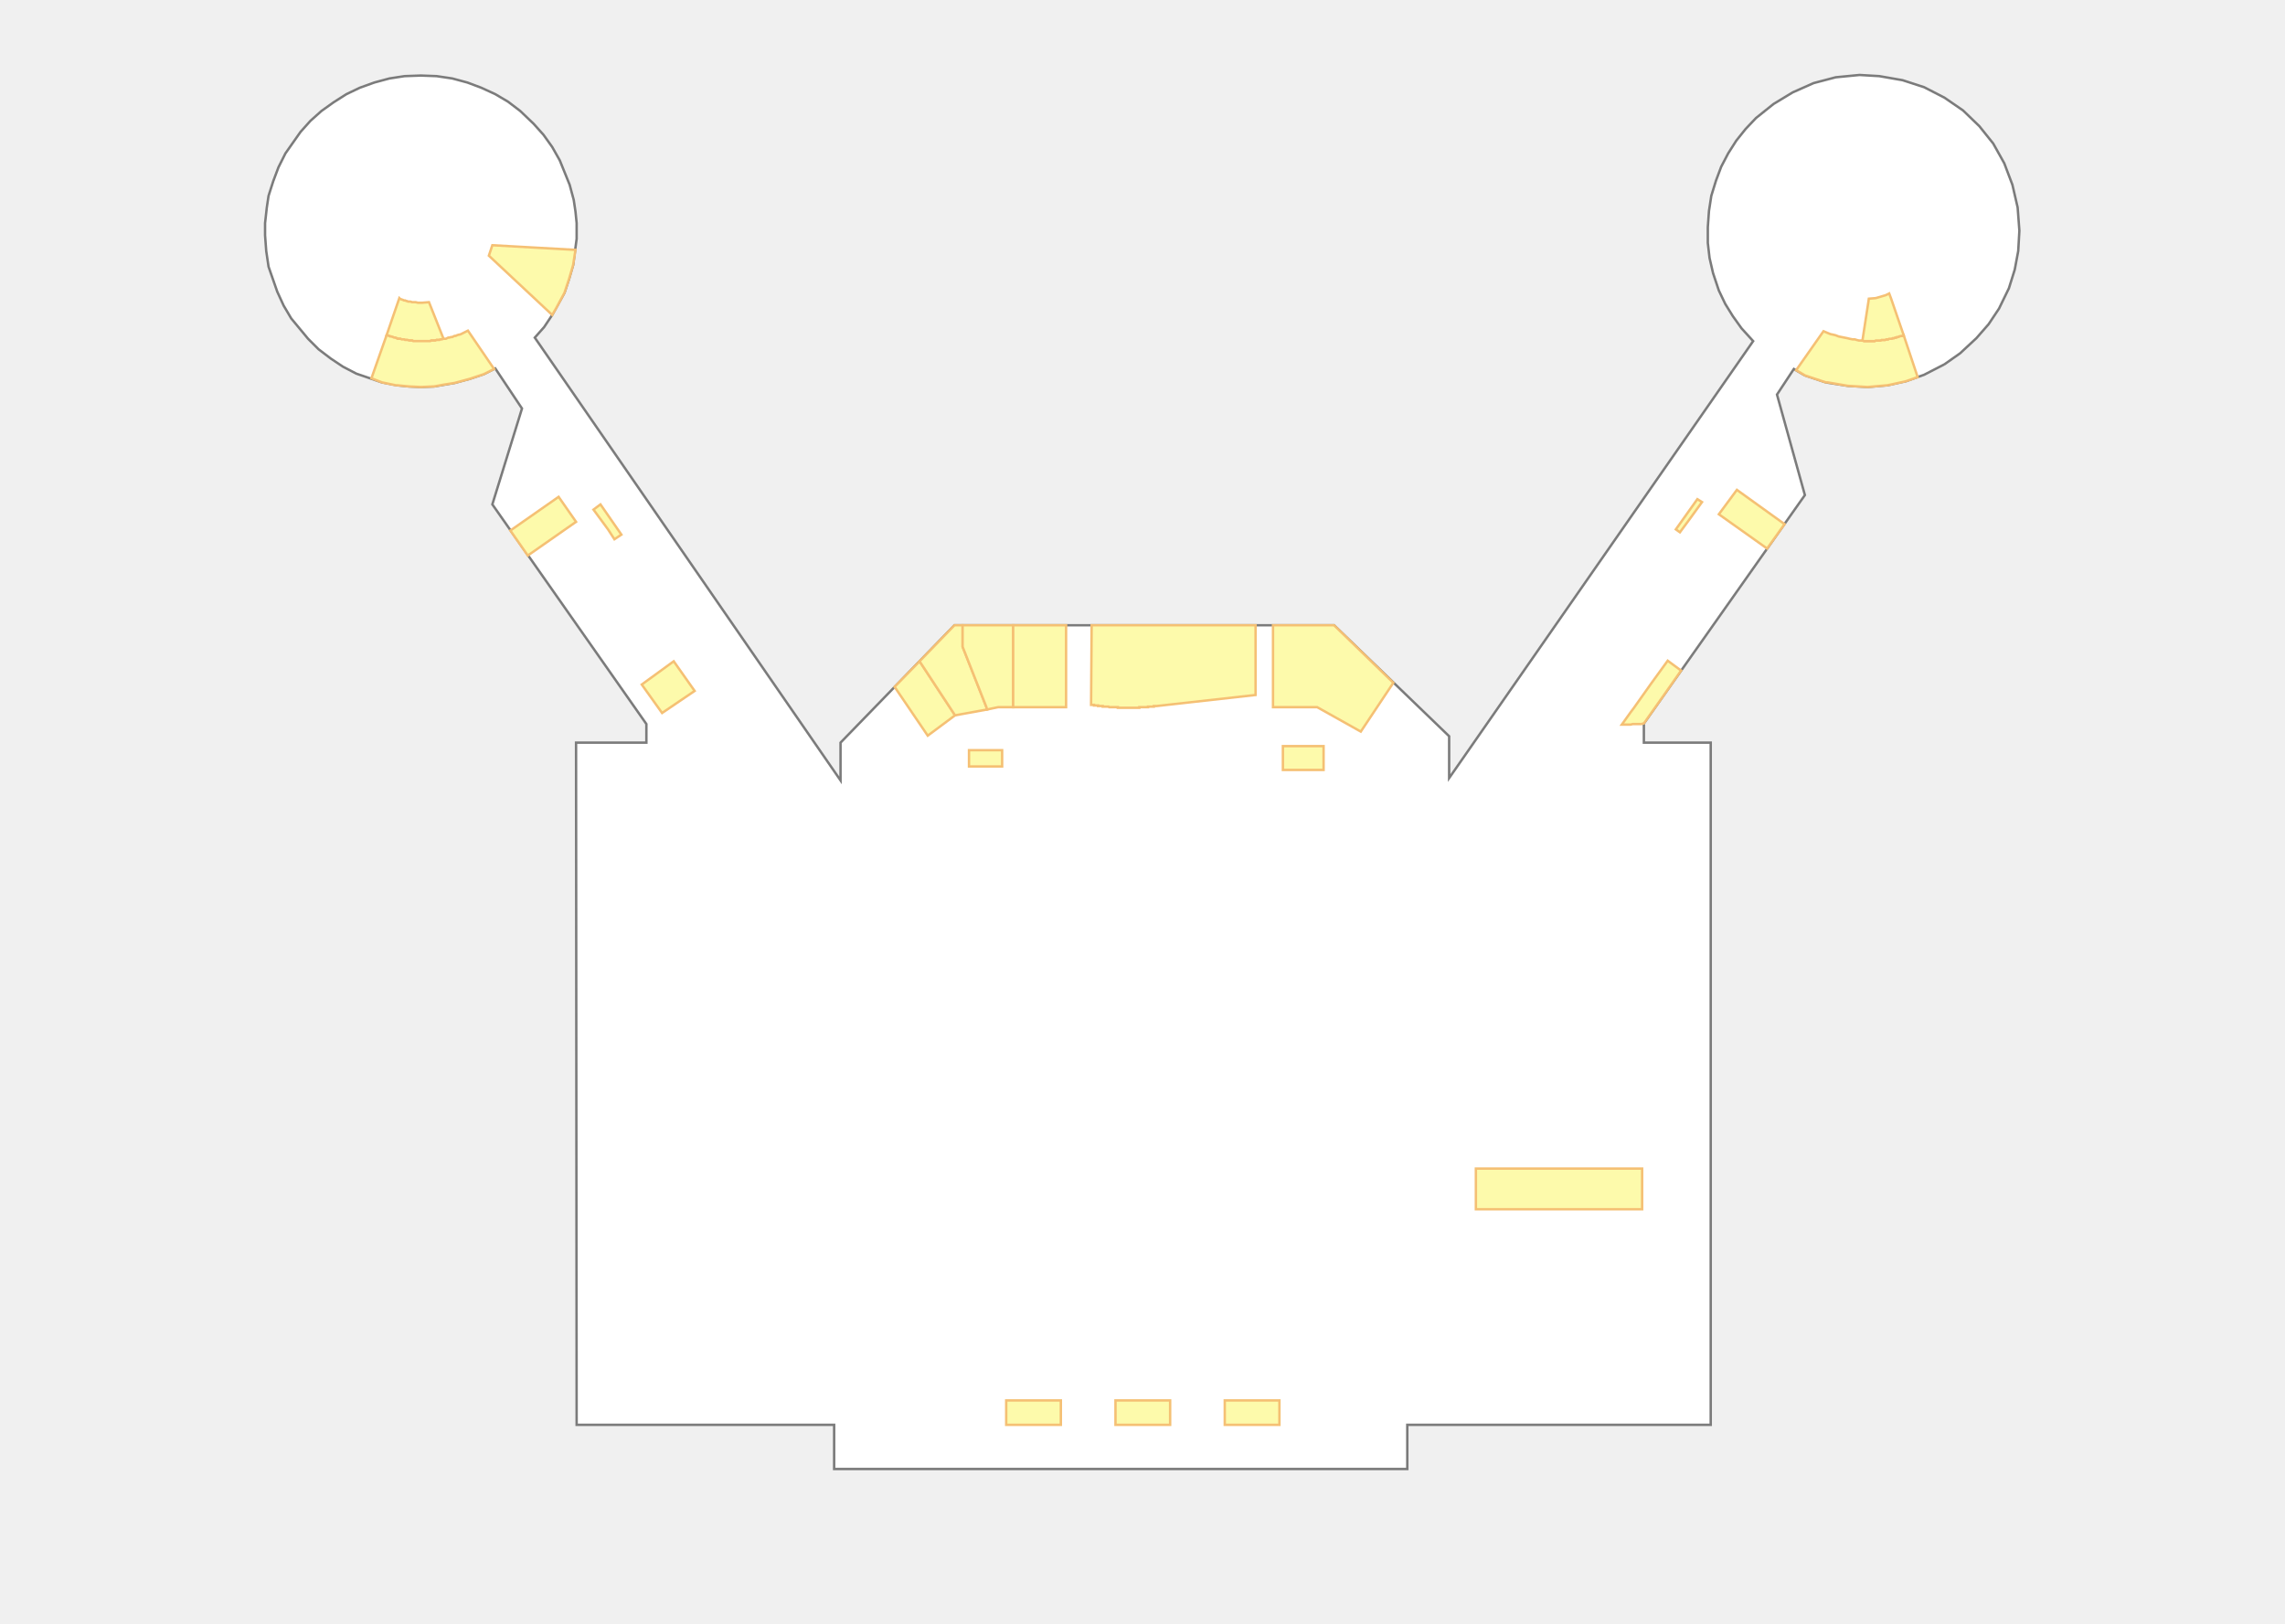
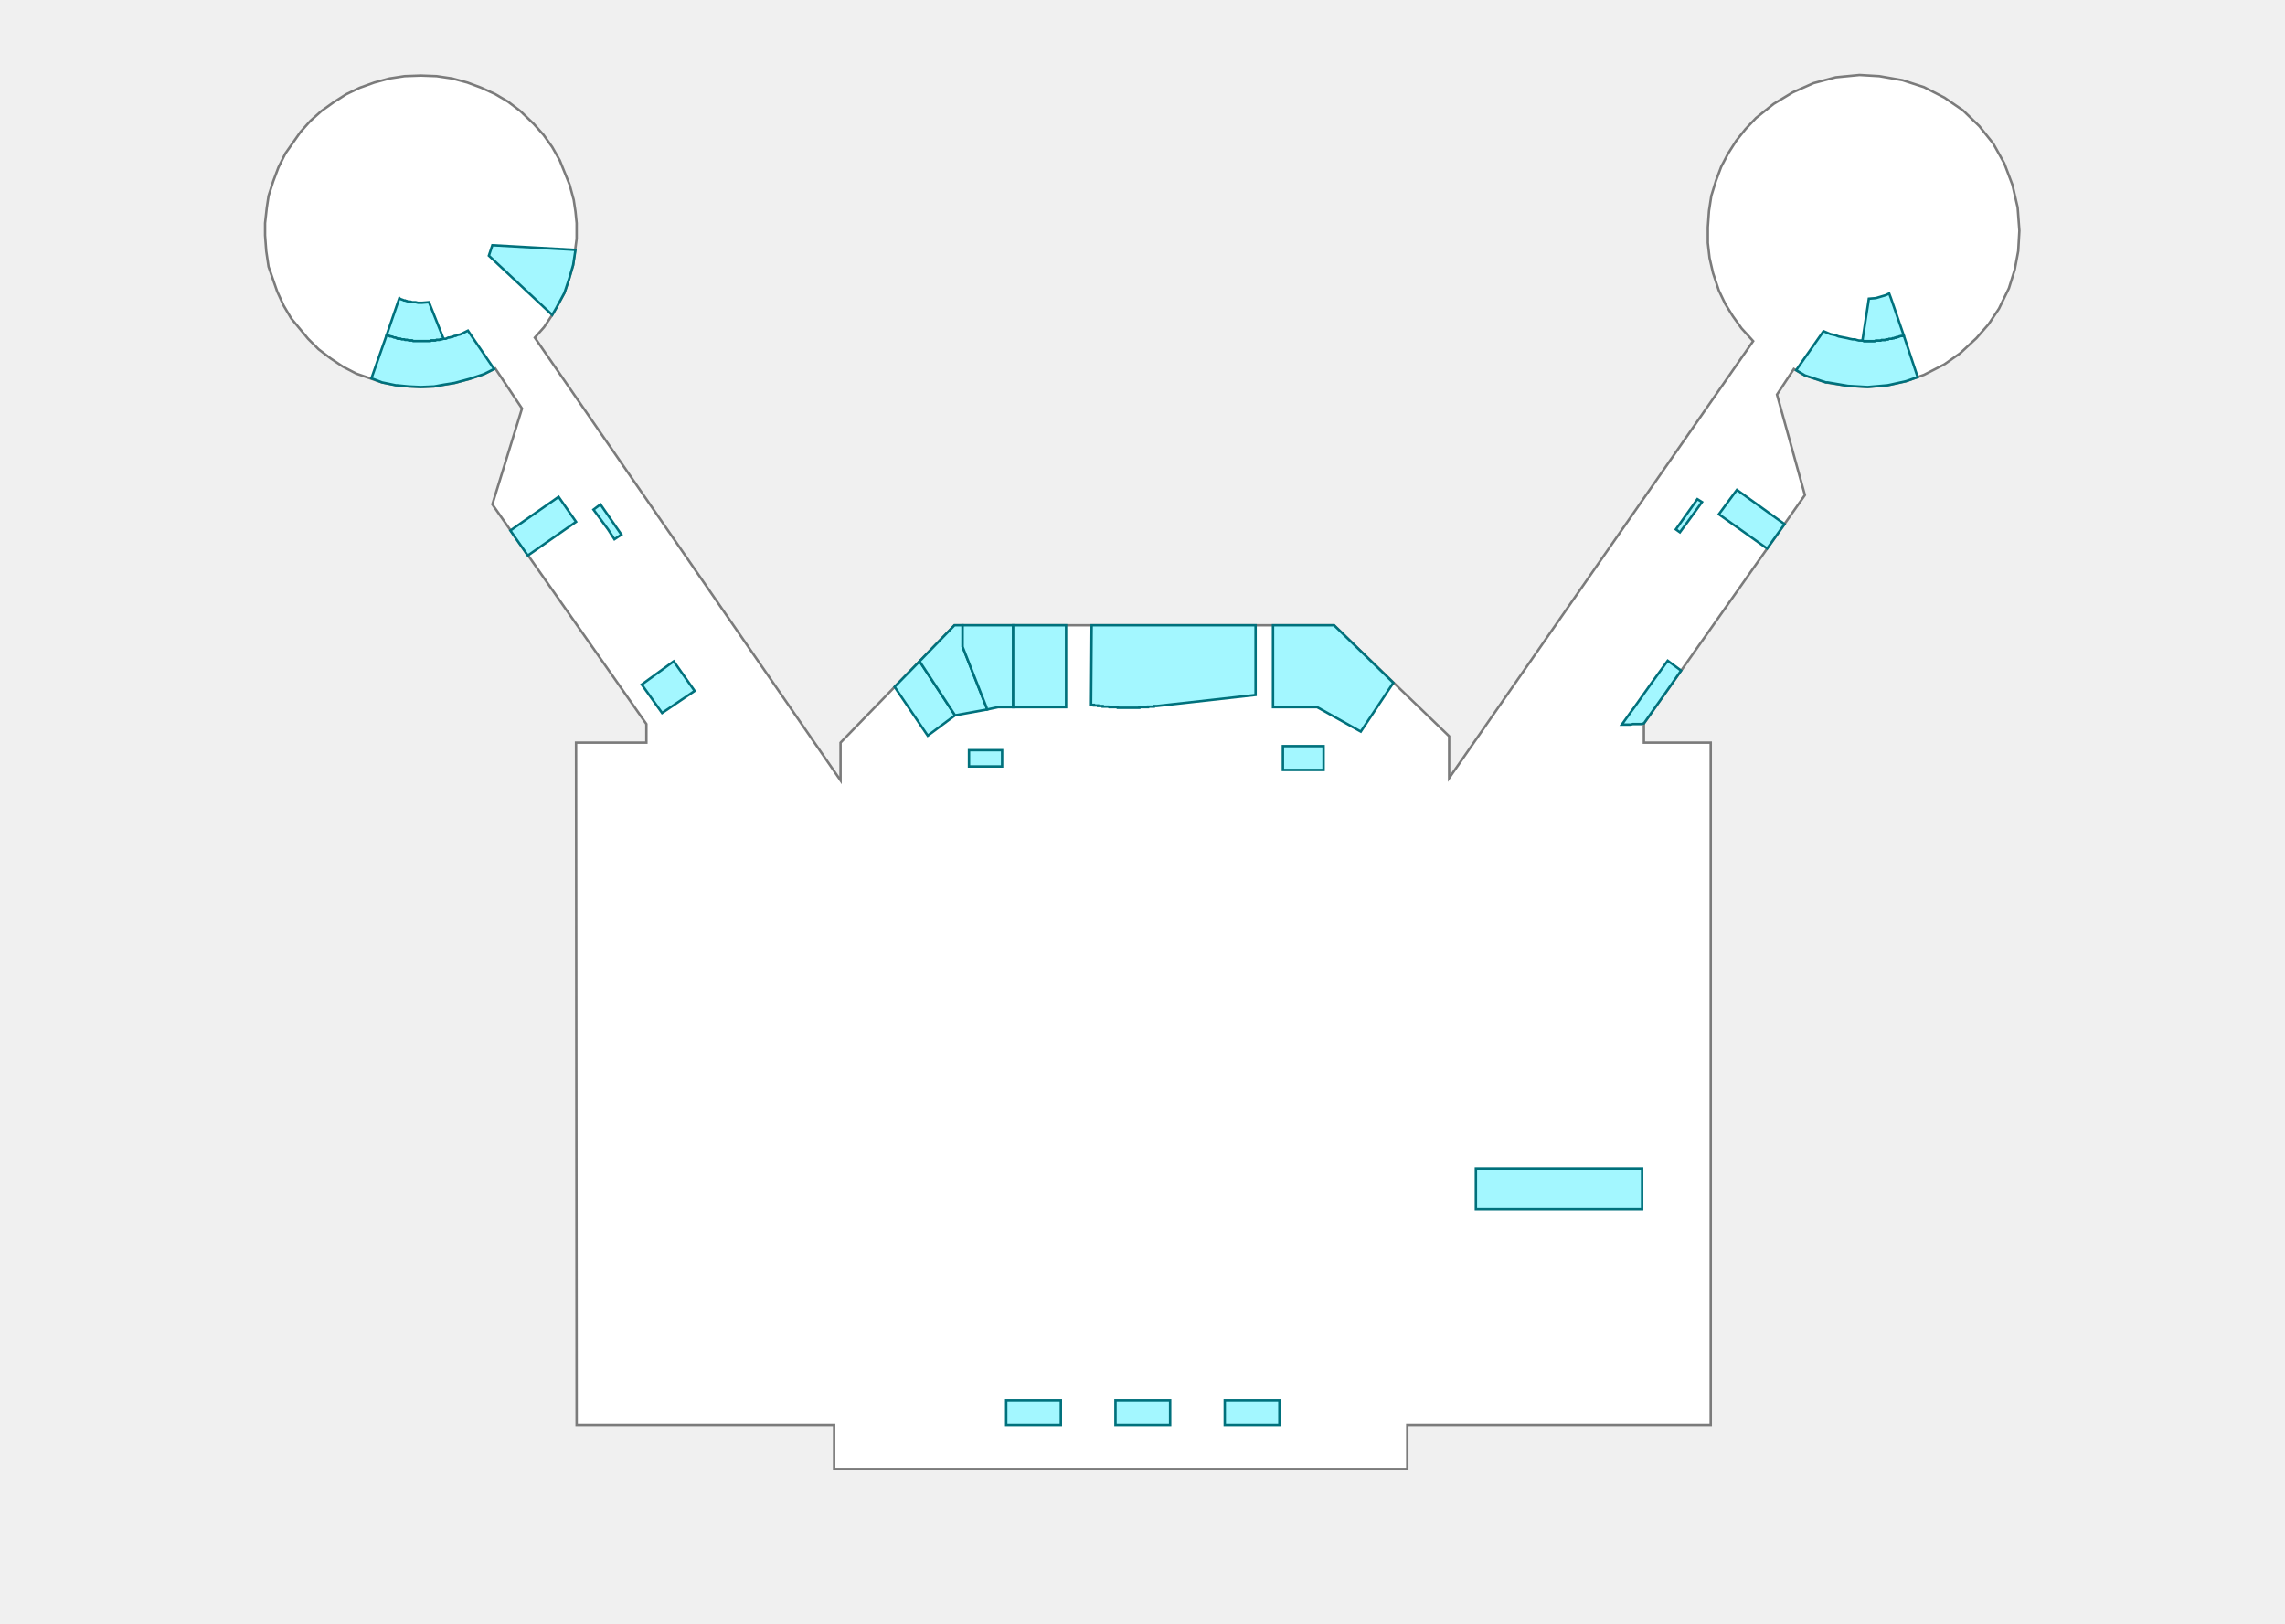
<svg xmlns="http://www.w3.org/2000/svg" width="943.512pt" height="670.507pt" viewBox="0 0 943.512 670.507" enable-background="new 0 0 943.512 670.507" version="1.1">
  <g id="K1-F2" style="fill:#fff; stroke:#7b7b7b; stroke-width:1px;">
    <path d="      M802.873,150.46L794.472,154.78L787.031,157.419L779.35,159.099L771.19,159.819L763.029,159.339L     753.908,157.899L745.267,155.02L740.707,152.38L733.746,162.939L745.267,204.453L678.781,298.761L678.781,306.68     L706.384,306.68L706.384,588.403L581.092,588.403L581.092,591.763L581.092,606.641L344.431,606.641L344.431,596.562     L344.431,588.403L238.102,588.403L237.861,306.68L266.904,306.68L266.904,299.001L203.298,208.293     L215.539,168.698L204.498,152.14L199.698,154.54L193.938,156.46L187.697,158.139L179.296,159.579     L173.776,159.819L168.735,159.579L163.935,159.099L157.694,157.899L147.133,154.3L141.613,151.42L136.572,148.061     L131.532,144.221L127.211,139.902L120.251,131.503L117.131,126.223L114.49,120.464L110.89,110.146     L109.93,103.666L109.45,97.187L109.45,92.148L110.17,85.669L110.89,80.869L112.81,74.87L114.97,69.111     L117.851,63.352L124.091,54.473L128.172,49.913L132.732,45.834L137.772,42.234L143.053,38.875L148.573,36.235     L154.574,34.076L160.815,32.396L167.055,31.436L173.776,31.196L180.256,31.436L186.737,32.396L192.977,34.076     L198.738,36.235L204.498,38.875L209.779,41.995L214.819,45.834L220.34,51.113L224.42,55.673L228.021,60.712     L231.141,66.231L235.221,76.31L236.901,82.549L237.621,87.349L238.102,92.148L238.102,98.627L236.661,109.426     L234.981,115.185L233.061,120.944L228.021,130.063L224.66,135.102L220.82,139.422L347.071,322.278L347.071,306.68     L394.116,258.206L550.85,258.206L598.374,304.04L598.374,321.318L723.905,140.862L719.105,135.582L     715.505,130.543L712.384,125.504L709.744,119.984L707.344,112.785L705.904,106.546L705.184,100.307L705.184,93.828     L705.664,87.109L706.624,80.869L708.544,74.63L710.704,68.871L713.584,63.352L716.945,58.072L720.785,53.273     L725.105,48.714L732.306,42.954L740.227,38.155L748.868,34.316L757.988,31.916L767.829,30.956L775.99,31.436     L785.591,33.116L794.472,35.995L802.873,40.315L810.553,45.594L817.274,52.073L823.034,59.272L827.595,67.431     L830.955,76.31L833.115,85.669L833.835,95.268L833.355,103.666L831.915,111.345L829.515,119.024L825.435,127.423     L821.114,133.902L816.074,139.662L809.353,145.901L802.873,150.46" />
  </g>
-   <g id="K1-F2-Store" style="fill:#fdfaab; stroke:#f5c074; stroke-width:1px;">
+   <g id="K1-F2-Store" style="fill:#a3f7ff; stroke:#00717c; stroke-width:1px;">
    <path id="K1-F2-S001" d="     M173.296,125.024L174.256,125.024L177.136,124.784L183.137,139.902L182.897,140.142L182.416,140.142L181.936,140.142     L181.456,140.382L180.976,140.382L180.256,140.382L179.776,140.622L179.056,140.622L178.576,140.622     L178.096,140.622L177.616,140.862L177.136,140.862L176.656,140.862L176.176,140.862L175.456,140.862L174.496,140.862     L173.296,140.862L171.856,140.862L170.655,140.862L170.175,140.622L169.695,140.622L168.975,140.622     L168.015,140.382L167.295,140.382L166.575,140.142L165.855,140.142L165.135,139.902L164.655,139.902     L164.415,139.902L163.935,139.662L163.695,139.662L163.215,139.422L162.735,139.422L161.295,138.942L     159.614,138.462L164.895,123.104L165.135,123.344L165.615,123.584L166.335,123.824L166.815,124.064L     167.295,124.064L167.775,124.304L168.015,124.304L168.495,124.544L168.975,124.544L169.455,124.544L     170.175,124.784L170.895,124.784L171.615,124.784L172.576,125.024L173.296,125.024z" />
    <path id="K1-F2-S002" d="     M204.018,152.38L199.698,154.54L198.258,155.02L193.938,156.46L187.697,158.139L183.137,158.859L179.296,159.579     L173.776,159.819L168.735,159.579L163.935,159.099L163.455,159.099L157.694,157.899L153.374,156.22L     159.614,138.462L160.094,138.462L160.575,138.702L161.055,138.942L161.535,138.942L162.255,139.182L162.735,139.422     L163.215,139.422L163.695,139.662L164.175,139.902L164.895,139.902L165.375,139.902L165.855,140.142     L166.335,140.142L166.815,140.142L167.295,140.382L167.775,140.382L168.255,140.382L168.975,140.622L     169.695,140.622L170.175,140.622L170.655,140.862L171.856,140.862L173.296,140.862L174.496,140.862L     175.456,140.862L175.936,140.862L176.656,140.862L177.136,140.862L177.616,140.862L178.096,140.622L178.576,140.622     L179.056,140.622L179.776,140.622L180.256,140.382L180.976,140.382L181.456,140.382L181.936,140.142     L182.416,140.142L183.137,139.902L183.617,139.902L184.097,139.902L184.577,139.662L185.057,139.422     L185.537,139.422L186.257,139.182L186.737,139.182L187.217,138.942L187.697,138.702L188.177,138.702L188.657,138.462     L189.377,138.222L189.617,138.222L190.337,137.982L190.817,137.742L191.297,137.502L191.777,137.262L192.257,137.022     L192.737,136.782L193.217,136.542L204.018,152.38z" />
    <path id="K1-F2-S003" d="     M229.701,127.183L228.021,130.063L201.858,105.586L203.298,101.267L237.621,103.186L236.661,109.426L     234.981,115.185L233.061,120.944L229.701,127.183z" />
    <path id="K1-F2-S004" d="     M245.062,210.452L247.942,208.293L256.583,220.771L253.703,222.691L251.063,218.611L245.062,210.452     z" />
    <path id="K1-F2-S005" d="     M237.861,215.492L217.94,229.41L210.739,219.091L230.661,205.173L237.861,215.492z" />
    <path id="K1-F2-S006" d="     M264.984,282.683L278.185,273.084L286.826,285.323L273.385,294.441L264.984,282.683z" />
    <path id="K1-F2-S007" d="     M369.393,283.643L379.714,273.084L394.356,295.401L383.075,303.8L369.393,283.643z" />
    <path id="K1-F2-S008" d="     M407.557,293.002L394.356,295.401L379.714,273.084L394.116,258.206L397.476,258.206L397.476,267.085L407.317,292.042     L407.557,293.002z" />
    <path id="K1-F2-S009" d="     M418.358,258.206L418.358,292.042L412.117,292.042L407.557,293.002L407.317,292.042L397.476,267.085L     397.476,258.206L418.358,258.206z" />
    <path id="K1-F2-S010" d="     M418.358,258.206L440.2,258.206L440.2,292.042L418.358,292.042L418.358,258.206z" />
    <path id="K1-F2-S011" d="     M518.447,287.002L477.643,291.562L477.403,291.562L477.163,291.562L476.923,291.562L476.683,291.562L     476.443,291.562L476.443,291.802L476.203,291.802L475.963,291.802L475.723,291.802L475.483,291.802L     475.243,291.802L475.003,291.802L474.763,291.802L474.523,291.802L474.283,291.802L474.043,291.802L474.043,292.042     L473.803,292.042L473.563,292.042L473.323,292.042L473.083,292.042L472.843,292.042L472.603,292.042     L472.363,292.042L472.123,292.042L471.883,292.042L471.643,292.042L471.403,292.042L471.163,292.042L     470.923,292.042L470.683,292.042L470.442,292.042L470.442,292.282L470.202,292.282L469.962,292.282L     469.722,292.282L469.482,292.282L469.242,292.282L469.002,292.282L468.762,292.282L468.522,292.282L468.282,292.282     L468.042,292.282L467.802,292.282L467.562,292.282L467.322,292.282L467.082,292.282L466.842,292.282     L466.602,292.282L466.362,292.282L466.122,292.282L465.882,292.282L465.642,292.282L465.402,292.282L     465.162,292.282L464.922,292.282L464.682,292.282L464.442,292.282L464.202,292.282L463.962,292.282L     463.722,292.282L463.482,292.282L463.242,292.282L463.002,292.282L462.762,292.282L462.522,292.282L462.282,292.282     L462.042,292.282L461.802,292.282L461.562,292.282L461.562,292.042L461.322,292.042L461.082,292.042     L460.842,292.042L460.602,292.042L460.362,292.042L460.122,292.042L459.882,292.042L459.642,292.042L     459.401,292.042L459.161,292.042L458.921,292.042L458.681,292.042L458.441,292.042L458.201,292.042L     457.961,292.042L457.721,291.802L457.481,291.802L457.241,291.802L457.001,291.802L456.761,291.802L456.521,291.802     L456.281,291.802L456.041,291.802L455.801,291.802L455.561,291.802L455.321,291.802L455.321,291.562     L455.081,291.562L454.841,291.562L454.601,291.562L454.361,291.562L454.121,291.562L453.881,291.562L     453.641,291.562L453.401,291.562L453.401,291.322L453.161,291.322L452.921,291.322L452.681,291.322L     452.441,291.322L452.201,291.322L451.961,291.322L451.721,291.322L451.721,291.082L451.481,291.082L451.241,291.082     L451.001,291.082L450.761,291.082L450.521,291.082L450.761,258.206L518.447,258.206L518.447,287.002     z" />
    <path id="K1-F2-S012" d="     M525.647,292.042L525.647,258.206L550.85,258.206L575.332,281.963L561.891,302.12L543.889,292.042     L525.647,292.042z" />
    <path id="K1-F2-S013" d="     M400.116,316.519L400.116,309.799L413.797,309.799L413.797,316.519L400.116,316.519z" />
    <path id="K1-F2-S014" d="     M546.529,308.12L546.529,317.958L529.728,317.958L529.728,308.12L546.529,308.12z" />
    <path id="K1-F2-S015" d="     M438.04,588.403L415.478,588.403L415.478,578.324L438.04,578.324L438.04,588.403z" />
    <path id="K1-F2-S016" d="     M483.164,588.403L460.602,588.403L460.602,578.324L483.164,578.324L483.164,588.403z" />
    <path id="K1-F2-S017" d="     M528.288,588.403L505.726,588.403L505.726,578.324L528.288,578.324L528.288,588.403z" />
    <path id="K1-F2-S018" d="     M678.061,499.375L609.415,499.375L609.415,482.577L678.061,482.577L678.061,499.375z" />
    <path id="K1-F2-S019" d="     M669.901,299.241L669.66,299.241L673.261,294.201L674.701,292.282L681.662,282.443L688.622,272.844L     694.143,276.924L687.422,286.522L680.461,296.361L678.781,298.761L678.541,298.761L677.821,299.001L676.861,299.001     L676.141,299.001L675.661,299.001L674.941,299.001L674.221,299.001L673.261,299.241L672.781,299.241L     672.061,299.241L671.341,299.241L670.621,299.241L669.901,299.241z" />
    <path id="K1-F2-S020" d="     M702.783,207.333L697.743,214.292L693.663,219.811L691.982,218.611L700.863,206.133L702.783,207.333z" />
    <path id="K1-F2-S021" d="     M709.744,212.372L717.185,202.294L736.867,216.452L729.666,226.53L709.744,212.372z" />
    <path id="K1-F2-S022" d="     M768.309,140.622L769.029,140.622L769.75,140.862L770.23,140.862L770.47,140.862L770.95,140.862     L771.19,140.862L771.67,140.862L772.15,140.862L772.63,140.862L773.11,140.862L773.59,140.862L     774.07,140.862L774.55,140.622L775.03,140.622L775.51,140.622L775.99,140.622L776.47,140.622L776.95,140.382     L777.43,140.382L777.91,140.382L778.39,140.382L778.87,140.142L779.35,140.142L779.59,140.142L     780.07,139.902L780.551,139.902L781.031,139.902L781.511,139.662L781.991,139.662L782.471,139.422L782.951,139.422     L783.191,139.182L783.671,139.182L784.151,138.942L785.111,138.702L785.591,138.702L786.071,138.462L791.832,155.74     L787.031,157.419L780.551,158.859L779.35,159.099L771.19,159.819L763.029,159.339L754.628,157.899L753.908,157.899     L745.267,155.02L741.667,152.86L752.948,136.782L755.828,137.982L757.028,138.222L757.988,138.462L759.189,138.942     L760.389,139.182L761.589,139.422L762.789,139.662L763.749,139.902L764.949,140.142L765.909,140.142     L766.629,140.382L767.589,140.622L768.309,140.622z" />
    <path id="K1-F2-S023" d="     M772.15,140.862L771.67,140.862L771.19,140.862L770.95,140.862L770.47,140.862L770.23,140.862L     769.75,140.862L769.029,140.622L771.43,125.024L771.67,123.344L774.55,123.104L778.63,121.904L780.07,121.184     L780.791,123.104L786.071,138.462L785.591,138.702L785.111,138.702L784.151,138.942L783.671,139.182L783.191,139.182     L782.951,139.422L782.471,139.422L781.991,139.662L781.511,139.662L781.031,139.902L780.551,139.902L     780.07,139.902L779.59,140.142L779.35,140.142L778.87,140.142L778.39,140.382L777.91,140.382L777.43,140.382     L776.95,140.382L776.47,140.622L775.99,140.622L775.51,140.622L775.03,140.622L774.55,140.622L774.07,140.862     L773.59,140.862L773.11,140.862L772.63,140.862L772.15,140.862z" />
  </g>
</svg>
